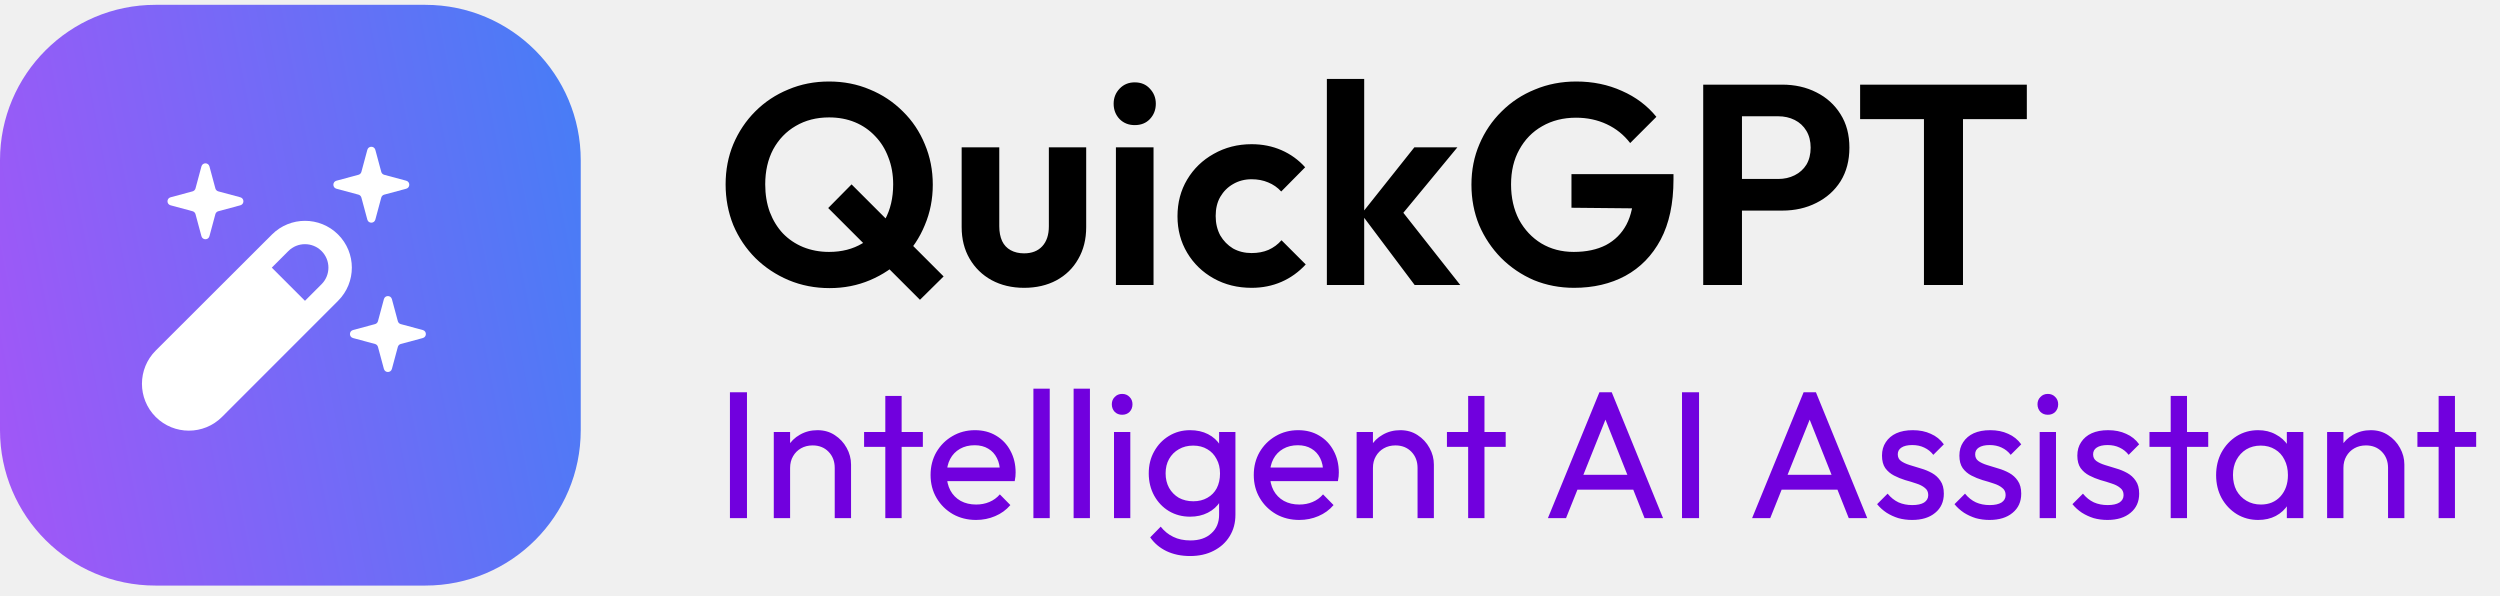
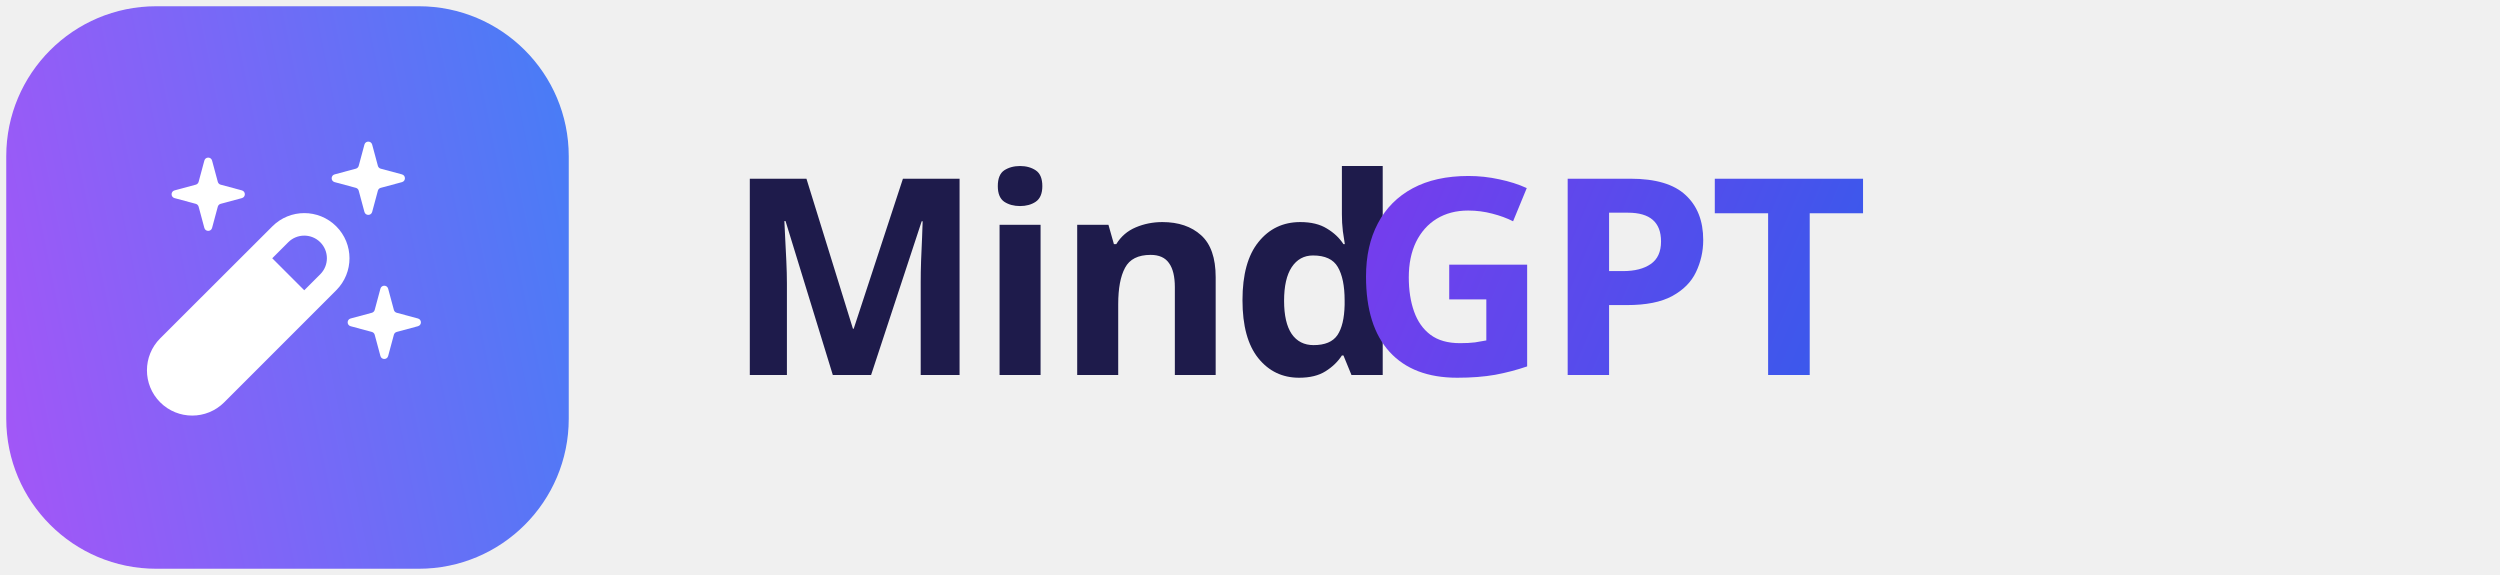
- <svg xmlns="http://www.w3.org/2000/svg" width="193" height="46" viewBox="0 0 193 46" fill="none">
-   <path d="M64.047 22.242C62.918 22.242 61.862 22.037 60.879 21.626C59.911 21.215 59.06 20.651 58.327 19.932C57.594 19.199 57.022 18.348 56.611 17.38C56.215 16.397 56.017 15.349 56.017 14.234C56.017 13.119 56.215 12.085 56.611 11.132C57.022 10.164 57.587 9.321 58.305 8.602C59.038 7.869 59.889 7.304 60.857 6.908C61.825 6.497 62.874 6.292 64.003 6.292C65.132 6.292 66.181 6.497 67.149 6.908C68.117 7.304 68.968 7.869 69.701 8.602C70.434 9.321 70.999 10.164 71.395 11.132C71.806 12.1 72.011 13.141 72.011 14.256C72.011 15.371 71.806 16.412 71.395 17.38C70.999 18.348 70.434 19.199 69.701 19.932C68.983 20.651 68.139 21.215 67.171 21.626C66.203 22.037 65.162 22.242 64.047 22.242ZM71.021 23.144L63.937 16.06L65.741 14.234L72.847 21.34L71.021 23.144ZM64.003 19.448C64.986 19.448 65.844 19.228 66.577 18.788C67.325 18.348 67.904 17.739 68.315 16.962C68.74 16.185 68.953 15.275 68.953 14.234C68.953 13.471 68.829 12.775 68.579 12.144C68.344 11.513 68.007 10.971 67.567 10.516C67.127 10.047 66.606 9.687 66.005 9.438C65.404 9.189 64.737 9.064 64.003 9.064C63.035 9.064 62.177 9.284 61.429 9.724C60.696 10.149 60.117 10.751 59.691 11.528C59.281 12.305 59.075 13.207 59.075 14.234C59.075 15.011 59.193 15.723 59.427 16.368C59.676 17.013 60.014 17.563 60.439 18.018C60.879 18.473 61.4 18.825 62.001 19.074C62.617 19.323 63.285 19.448 64.003 19.448ZM79.058 22.22C78.119 22.22 77.283 22.022 76.55 21.626C75.831 21.23 75.267 20.68 74.856 19.976C74.445 19.272 74.24 18.458 74.24 17.534V11.374H77.144V17.468C77.144 17.908 77.217 18.289 77.364 18.612C77.511 18.92 77.731 19.155 78.024 19.316C78.317 19.477 78.662 19.558 79.058 19.558C79.659 19.558 80.129 19.375 80.466 19.008C80.803 18.641 80.972 18.128 80.972 17.468V11.374H83.854V17.534C83.854 18.473 83.649 19.294 83.238 19.998C82.842 20.702 82.277 21.252 81.544 21.648C80.825 22.029 79.997 22.22 79.058 22.22ZM86.149 22V11.374H89.053V22L86.149 22ZM87.601 9.658C87.132 9.658 86.743 9.504 86.435 9.196C86.127 8.873 85.973 8.477 85.973 8.008C85.973 7.553 86.127 7.165 86.435 6.842C86.743 6.519 87.132 6.358 87.601 6.358C88.085 6.358 88.474 6.519 88.767 6.842C89.075 7.165 89.229 7.553 89.229 8.008C89.229 8.477 89.075 8.873 88.767 9.196C88.474 9.504 88.085 9.658 87.601 9.658ZM96.622 22.22C95.537 22.22 94.561 21.978 93.696 21.494C92.831 21.01 92.149 20.35 91.65 19.514C91.151 18.678 90.902 17.739 90.902 16.698C90.902 15.642 91.151 14.696 91.65 13.86C92.149 13.024 92.831 12.364 93.696 11.88C94.576 11.381 95.551 11.132 96.622 11.132C97.458 11.132 98.228 11.286 98.932 11.594C99.636 11.902 100.245 12.342 100.758 12.914L98.91 14.784C98.631 14.476 98.294 14.241 97.898 14.08C97.517 13.919 97.091 13.838 96.622 13.838C96.094 13.838 95.617 13.963 95.192 14.212C94.781 14.447 94.451 14.777 94.202 15.202C93.967 15.613 93.85 16.104 93.85 16.676C93.85 17.233 93.967 17.732 94.202 18.172C94.451 18.597 94.781 18.935 95.192 19.184C95.617 19.419 96.094 19.536 96.622 19.536C97.106 19.536 97.539 19.455 97.92 19.294C98.316 19.118 98.653 18.869 98.932 18.546L100.802 20.416C100.259 21.003 99.636 21.45 98.932 21.758C98.228 22.066 97.458 22.22 96.622 22.22ZM109.21 22L105.096 16.522L109.188 11.374H112.51L107.714 17.182L107.824 15.774L112.73 22H109.21ZM102.434 22V6.094H105.316V22H102.434ZM121.515 22.22C120.415 22.22 119.381 22.022 118.413 21.626C117.46 21.215 116.617 20.643 115.883 19.91C115.165 19.177 114.6 18.333 114.189 17.38C113.793 16.412 113.595 15.371 113.595 14.256C113.595 13.127 113.801 12.085 114.211 11.132C114.622 10.164 115.194 9.321 115.927 8.602C116.661 7.869 117.519 7.304 118.501 6.908C119.484 6.497 120.547 6.292 121.691 6.292C122.967 6.292 124.141 6.534 125.211 7.018C126.282 7.487 127.169 8.155 127.873 9.02L125.849 11.044C125.365 10.413 124.764 9.929 124.045 9.592C123.327 9.255 122.535 9.086 121.669 9.086C120.687 9.086 119.814 9.306 119.051 9.746C118.303 10.171 117.717 10.773 117.291 11.55C116.866 12.313 116.653 13.207 116.653 14.234C116.653 15.261 116.859 16.17 117.269 16.962C117.695 17.739 118.267 18.348 118.985 18.788C119.719 19.228 120.555 19.448 121.493 19.448C122.461 19.448 123.29 19.272 123.979 18.92C124.669 18.553 125.197 18.025 125.563 17.336C125.93 16.632 126.113 15.774 126.113 14.762L128.071 16.104L121.317 16.038V13.442H129.193V13.86C129.193 15.708 128.863 17.255 128.203 18.502C127.543 19.734 126.634 20.665 125.475 21.296C124.331 21.912 123.011 22.22 121.515 22.22ZM133.688 16.258V13.816L137.274 13.816C137.744 13.816 138.169 13.721 138.55 13.53C138.932 13.339 139.232 13.068 139.452 12.716C139.672 12.349 139.782 11.909 139.782 11.396C139.782 10.897 139.672 10.465 139.452 10.098C139.232 9.731 138.932 9.453 138.55 9.262C138.169 9.071 137.744 8.976 137.274 8.976L133.688 8.976V6.534H137.582C138.565 6.534 139.445 6.732 140.222 7.128C141.014 7.524 141.638 8.089 142.092 8.822C142.547 9.541 142.774 10.399 142.774 11.396C142.774 12.393 142.547 13.259 142.092 13.992C141.638 14.711 141.014 15.268 140.222 15.664C139.445 16.06 138.565 16.258 137.582 16.258H133.688ZM131.488 22V6.534H134.48V22H131.488ZM148.529 22V6.864H151.543V22L148.529 22ZM143.601 9.196V6.534H156.471V9.196H143.601Z" fill="black" />
-   <path d="M56.351 40V30.284H57.667V40H56.351ZM64.441 40V36.122C64.441 35.618 64.282 35.203 63.965 34.876C63.647 34.549 63.236 34.386 62.733 34.386C62.397 34.386 62.098 34.461 61.837 34.61C61.575 34.759 61.37 34.965 61.221 35.226C61.071 35.487 60.996 35.786 60.996 36.122L60.478 35.828C60.478 35.324 60.59 34.876 60.815 34.484C61.038 34.092 61.351 33.784 61.752 33.56C62.154 33.327 62.606 33.21 63.111 33.21C63.614 33.21 64.058 33.336 64.441 33.588C64.832 33.84 65.141 34.171 65.365 34.582C65.588 34.983 65.701 35.413 65.701 35.87V40H64.441ZM59.736 40V33.35H60.996V40H59.736ZM68.346 40V30.564H69.606V40H68.346ZM66.708 34.498V33.35H71.244V34.498H66.708ZM75.354 40.14C74.691 40.14 74.094 39.991 73.562 39.692C73.03 39.384 72.61 38.969 72.302 38.446C71.994 37.923 71.84 37.331 71.84 36.668C71.84 36.015 71.989 35.427 72.288 34.904C72.596 34.381 73.006 33.971 73.52 33.672C74.042 33.364 74.626 33.21 75.27 33.21C75.886 33.21 76.427 33.35 76.894 33.63C77.37 33.91 77.738 34.297 78 34.792C78.27 35.287 78.406 35.847 78.406 36.472C78.406 36.565 78.401 36.668 78.392 36.78C78.382 36.883 78.364 37.004 78.336 37.144H72.722V36.094H77.664L77.202 36.5C77.202 36.052 77.122 35.674 76.964 35.366C76.805 35.049 76.581 34.806 76.292 34.638C76.002 34.461 75.652 34.372 75.242 34.372C74.812 34.372 74.434 34.465 74.108 34.652C73.781 34.839 73.529 35.1 73.352 35.436C73.174 35.772 73.086 36.169 73.086 36.626C73.086 37.093 73.179 37.503 73.366 37.858C73.552 38.203 73.818 38.474 74.164 38.67C74.509 38.857 74.906 38.95 75.354 38.95C75.727 38.95 76.068 38.885 76.376 38.754C76.693 38.623 76.964 38.427 77.188 38.166L78 38.992C77.682 39.365 77.29 39.65 76.824 39.846C76.366 40.042 75.876 40.14 75.354 40.14ZM79.779 40V30.004H81.04V40H79.779ZM82.883 40V30.004H84.143V40H82.883ZM86.001 40V33.35H87.26V40H86.001ZM86.63 32.02C86.397 32.02 86.206 31.945 86.056 31.796C85.907 31.637 85.832 31.441 85.832 31.208C85.832 30.984 85.907 30.797 86.056 30.648C86.206 30.489 86.397 30.41 86.63 30.41C86.864 30.41 87.055 30.489 87.204 30.648C87.354 30.797 87.428 30.984 87.428 31.208C87.428 31.441 87.354 31.637 87.204 31.796C87.055 31.945 86.864 32.02 86.63 32.02ZM91.875 42.926C91.194 42.926 90.587 42.8 90.055 42.548C89.533 42.296 89.113 41.941 88.795 41.484L89.607 40.658C89.878 41.003 90.2 41.265 90.573 41.442C90.947 41.629 91.39 41.722 91.903 41.722C92.585 41.722 93.121 41.54 93.513 41.176C93.915 40.821 94.115 40.341 94.115 39.734V38.082L94.339 36.584L94.115 35.1V33.35H95.375V39.734C95.375 40.369 95.226 40.924 94.927 41.4C94.638 41.876 94.227 42.249 93.695 42.52C93.173 42.791 92.566 42.926 91.875 42.926ZM91.875 39.888C91.269 39.888 90.723 39.743 90.237 39.454C89.761 39.165 89.383 38.768 89.103 38.264C88.823 37.751 88.683 37.177 88.683 36.542C88.683 35.907 88.823 35.343 89.103 34.848C89.383 34.344 89.761 33.947 90.237 33.658C90.723 33.359 91.269 33.21 91.875 33.21C92.398 33.21 92.86 33.313 93.261 33.518C93.663 33.723 93.98 34.013 94.213 34.386C94.456 34.75 94.587 35.179 94.605 35.674V37.438C94.577 37.923 94.442 38.353 94.199 38.726C93.966 39.09 93.649 39.375 93.247 39.58C92.846 39.785 92.389 39.888 91.875 39.888ZM92.127 38.698C92.538 38.698 92.897 38.609 93.205 38.432C93.523 38.255 93.765 38.007 93.933 37.69C94.101 37.363 94.185 36.985 94.185 36.556C94.185 36.127 94.097 35.753 93.919 35.436C93.751 35.109 93.513 34.857 93.205 34.68C92.897 34.493 92.533 34.4 92.113 34.4C91.693 34.4 91.325 34.493 91.007 34.68C90.69 34.857 90.438 35.109 90.251 35.436C90.074 35.753 89.985 36.122 89.985 36.542C89.985 36.962 90.074 37.335 90.251 37.662C90.438 37.989 90.69 38.245 91.007 38.432C91.334 38.609 91.707 38.698 92.127 38.698ZM100.305 40.14C99.642 40.14 99.045 39.991 98.513 39.692C97.981 39.384 97.561 38.969 97.253 38.446C96.945 37.923 96.791 37.331 96.791 36.668C96.791 36.015 96.94 35.427 97.239 34.904C97.547 34.381 97.957 33.971 98.471 33.672C98.993 33.364 99.577 33.21 100.221 33.21C100.837 33.21 101.378 33.35 101.845 33.63C102.321 33.91 102.689 34.297 102.951 34.792C103.221 35.287 103.357 35.847 103.357 36.472C103.357 36.565 103.352 36.668 103.343 36.78C103.333 36.883 103.315 37.004 103.287 37.144H97.673V36.094H102.615L102.153 36.5C102.153 36.052 102.073 35.674 101.915 35.366C101.756 35.049 101.532 34.806 101.243 34.638C100.953 34.461 100.603 34.372 100.193 34.372C99.763 34.372 99.385 34.465 99.059 34.652C98.732 34.839 98.48 35.1 98.303 35.436C98.125 35.772 98.037 36.169 98.037 36.626C98.037 37.093 98.13 37.503 98.317 37.858C98.503 38.203 98.769 38.474 99.115 38.67C99.46 38.857 99.857 38.95 100.305 38.95C100.678 38.95 101.019 38.885 101.327 38.754C101.644 38.623 101.915 38.427 102.139 38.166L102.951 38.992C102.633 39.365 102.241 39.65 101.775 39.846C101.317 40.042 100.827 40.14 100.305 40.14ZM109.435 40V36.122C109.435 35.618 109.276 35.203 108.959 34.876C108.641 34.549 108.231 34.386 107.727 34.386C107.391 34.386 107.092 34.461 106.831 34.61C106.569 34.759 106.364 34.965 106.215 35.226C106.065 35.487 105.991 35.786 105.991 36.122L105.473 35.828C105.473 35.324 105.585 34.876 105.809 34.484C106.033 34.092 106.345 33.784 106.747 33.56C107.148 33.327 107.601 33.21 108.105 33.21C108.609 33.21 109.052 33.336 109.435 33.588C109.827 33.84 110.135 34.171 110.359 34.582C110.583 34.983 110.695 35.413 110.695 35.87V40H109.435ZM104.731 40V33.35H105.991V40H104.731ZM113.341 40V30.564H114.601V40H113.341ZM111.703 34.498V33.35H116.239V34.498H111.703ZM119.498 40L123.474 30.284H124.426L128.388 40H126.96L123.698 31.782H124.188L120.898 40H119.498ZM121.388 37.802V36.654H126.498V37.802H121.388ZM129.851 40V30.284H131.167V40H129.851ZM135.262 40L139.238 30.284H140.19L144.152 40H142.724L139.462 31.782H139.952L136.662 40H135.262ZM137.152 37.802V36.654H142.262V37.802H137.152ZM147.614 40.14C147.241 40.14 146.886 40.093 146.55 40C146.224 39.897 145.92 39.757 145.64 39.58C145.36 39.393 145.118 39.174 144.912 38.922L145.724 38.11C145.967 38.409 146.247 38.633 146.564 38.782C146.882 38.922 147.236 38.992 147.628 38.992C148.02 38.992 148.324 38.927 148.538 38.796C148.753 38.656 148.86 38.465 148.86 38.222C148.86 37.979 148.772 37.793 148.594 37.662C148.426 37.522 148.207 37.41 147.936 37.326C147.666 37.233 147.376 37.144 147.068 37.06C146.77 36.967 146.485 36.85 146.214 36.71C145.944 36.57 145.72 36.379 145.542 36.136C145.374 35.893 145.29 35.571 145.29 35.17C145.29 34.769 145.388 34.423 145.584 34.134C145.78 33.835 146.051 33.607 146.396 33.448C146.751 33.289 147.176 33.21 147.67 33.21C148.193 33.21 148.655 33.303 149.056 33.49C149.467 33.667 149.803 33.938 150.064 34.302L149.252 35.114C149.066 34.871 148.832 34.685 148.552 34.554C148.282 34.423 147.974 34.358 147.628 34.358C147.264 34.358 146.984 34.423 146.788 34.554C146.602 34.675 146.508 34.848 146.508 35.072C146.508 35.296 146.592 35.469 146.76 35.59C146.928 35.711 147.148 35.814 147.418 35.898C147.698 35.982 147.988 36.071 148.286 36.164C148.585 36.248 148.87 36.365 149.14 36.514C149.411 36.663 149.63 36.864 149.798 37.116C149.976 37.368 150.064 37.699 150.064 38.11C150.064 38.735 149.84 39.23 149.392 39.594C148.954 39.958 148.361 40.14 147.614 40.14ZM153.589 40.14C153.215 40.14 152.861 40.093 152.525 40C152.198 39.897 151.895 39.757 151.615 39.58C151.335 39.393 151.092 39.174 150.887 38.922L151.699 38.11C151.941 38.409 152.221 38.633 152.539 38.782C152.856 38.922 153.211 38.992 153.603 38.992C153.995 38.992 154.298 38.927 154.513 38.796C154.727 38.656 154.835 38.465 154.835 38.222C154.835 37.979 154.746 37.793 154.569 37.662C154.401 37.522 154.181 37.41 153.911 37.326C153.64 37.233 153.351 37.144 153.043 37.06C152.744 36.967 152.459 36.85 152.189 36.71C151.918 36.57 151.694 36.379 151.517 36.136C151.349 35.893 151.265 35.571 151.265 35.17C151.265 34.769 151.363 34.423 151.559 34.134C151.755 33.835 152.025 33.607 152.371 33.448C152.725 33.289 153.15 33.21 153.645 33.21C154.167 33.21 154.629 33.303 155.031 33.49C155.441 33.667 155.777 33.938 156.039 34.302L155.227 35.114C155.04 34.871 154.807 34.685 154.527 34.554C154.256 34.423 153.948 34.358 153.603 34.358C153.239 34.358 152.959 34.423 152.763 34.554C152.576 34.675 152.483 34.848 152.483 35.072C152.483 35.296 152.567 35.469 152.735 35.59C152.903 35.711 153.122 35.814 153.393 35.898C153.673 35.982 153.962 36.071 154.261 36.164C154.559 36.248 154.844 36.365 155.115 36.514C155.385 36.663 155.605 36.864 155.773 37.116C155.95 37.368 156.039 37.699 156.039 38.11C156.039 38.735 155.815 39.23 155.367 39.594C154.928 39.958 154.335 40.14 153.589 40.14ZM157.463 40V33.35H158.723V40H157.463ZM158.093 32.02C157.86 32.02 157.669 31.945 157.519 31.796C157.37 31.637 157.295 31.441 157.295 31.208C157.295 30.984 157.37 30.797 157.519 30.648C157.669 30.489 157.86 30.41 158.093 30.41C158.327 30.41 158.518 30.489 158.667 30.648C158.817 30.797 158.891 30.984 158.891 31.208C158.891 31.441 158.817 31.637 158.667 31.796C158.518 31.945 158.327 32.02 158.093 32.02ZM162.694 40.14C162.321 40.14 161.966 40.093 161.63 40C161.304 39.897 161 39.757 160.72 39.58C160.44 39.393 160.198 39.174 159.992 38.922L160.804 38.11C161.047 38.409 161.327 38.633 161.644 38.782C161.962 38.922 162.316 38.992 162.708 38.992C163.1 38.992 163.404 38.927 163.618 38.796C163.833 38.656 163.94 38.465 163.94 38.222C163.94 37.979 163.852 37.793 163.674 37.662C163.506 37.522 163.287 37.41 163.016 37.326C162.746 37.233 162.456 37.144 162.148 37.06C161.85 36.967 161.565 36.85 161.294 36.71C161.024 36.57 160.8 36.379 160.622 36.136C160.454 35.893 160.37 35.571 160.37 35.17C160.37 34.769 160.468 34.423 160.664 34.134C160.86 33.835 161.131 33.607 161.476 33.448C161.831 33.289 162.256 33.21 162.75 33.21C163.273 33.21 163.735 33.303 164.136 33.49C164.547 33.667 164.883 33.938 165.144 34.302L164.332 35.114C164.146 34.871 163.912 34.685 163.632 34.554C163.362 34.423 163.054 34.358 162.708 34.358C162.344 34.358 162.064 34.423 161.868 34.554C161.682 34.675 161.588 34.848 161.588 35.072C161.588 35.296 161.672 35.469 161.84 35.59C162.008 35.711 162.228 35.814 162.498 35.898C162.778 35.982 163.068 36.071 163.366 36.164C163.665 36.248 163.95 36.365 164.22 36.514C164.491 36.663 164.71 36.864 164.878 37.116C165.056 37.368 165.144 37.699 165.144 38.11C165.144 38.735 164.92 39.23 164.472 39.594C164.034 39.958 163.441 40.14 162.694 40.14ZM167.577 40V30.564H168.837V40H167.577ZM165.939 34.498V33.35H170.475V34.498H165.939ZM174.332 40.14C173.725 40.14 173.175 39.991 172.68 39.692C172.185 39.384 171.793 38.969 171.504 38.446C171.224 37.923 171.084 37.335 171.084 36.682C171.084 36.029 171.224 35.441 171.504 34.918C171.793 34.395 172.181 33.98 172.666 33.672C173.161 33.364 173.716 33.21 174.332 33.21C174.836 33.21 175.284 33.317 175.676 33.532C176.077 33.737 176.399 34.027 176.642 34.4C176.885 34.764 177.02 35.189 177.048 35.674V37.676C177.02 38.152 176.885 38.577 176.642 38.95C176.409 39.323 176.091 39.617 175.69 39.832C175.298 40.037 174.845 40.14 174.332 40.14ZM174.542 38.95C175.167 38.95 175.671 38.74 176.054 38.32C176.437 37.891 176.628 37.345 176.628 36.682C176.628 36.225 176.539 35.828 176.362 35.492C176.194 35.147 175.951 34.881 175.634 34.694C175.317 34.498 174.948 34.4 174.528 34.4C174.108 34.4 173.735 34.498 173.408 34.694C173.091 34.89 172.839 35.161 172.652 35.506C172.475 35.842 172.386 36.229 172.386 36.668C172.386 37.116 172.475 37.513 172.652 37.858C172.839 38.194 173.095 38.46 173.422 38.656C173.749 38.852 174.122 38.95 174.542 38.95ZM176.544 40V38.208L176.782 36.584L176.544 34.974V33.35H177.818V40H176.544ZM184.357 40V36.122C184.357 35.618 184.198 35.203 183.881 34.876C183.563 34.549 183.153 34.386 182.649 34.386C182.313 34.386 182.014 34.461 181.753 34.61C181.491 34.759 181.286 34.965 181.137 35.226C180.987 35.487 180.913 35.786 180.913 36.122L180.395 35.828C180.395 35.324 180.507 34.876 180.731 34.484C180.955 34.092 181.267 33.784 181.669 33.56C182.07 33.327 182.523 33.21 183.027 33.21C183.531 33.21 183.974 33.336 184.357 33.588C184.749 33.84 185.057 34.171 185.281 34.582C185.505 34.983 185.617 35.413 185.617 35.87V40H184.357ZM179.653 40V33.35H180.913V40H179.653ZM188.262 40V30.564H189.522V40H188.262ZM186.624 34.498V33.35H191.16V34.498H186.624Z" fill="#7100DE" />
-   <rect y="0.373" width="44.833" height="44.833" rx="12" fill="url(#paint0_linear_8977_4661)" />
-   <path fill-rule="evenodd" clip-rule="evenodd" d="M17.14 32.186L26.104 23.218C27.518 21.804 27.515 19.511 26.097 18.101C24.685 16.696 22.404 16.698 20.995 18.105L12.021 27.065C10.606 28.478 10.605 30.772 12.019 32.187C13.433 33.6 15.726 33.6 17.14 32.186ZM20.982 20.661L23.544 23.222L24.824 21.941C25.531 21.234 25.531 20.087 24.824 19.38C24.117 18.673 22.97 18.673 22.263 19.38L20.982 20.661Z" fill="white" />
-   <path d="M15.551 12.846C15.636 12.53 16.084 12.53 16.169 12.846L16.627 14.547C16.657 14.657 16.743 14.743 16.853 14.773L18.554 15.231C18.87 15.316 18.87 15.764 18.554 15.849L16.853 16.307C16.743 16.337 16.657 16.423 16.627 16.533L16.169 18.233C16.084 18.549 15.636 18.549 15.551 18.233L15.093 16.533C15.063 16.423 14.977 16.337 14.867 16.307L13.167 15.849C12.851 15.764 12.851 15.316 13.167 15.231L14.867 14.773C14.977 14.743 15.063 14.657 15.093 14.547L15.551 12.846Z" fill="white" />
-   <path d="M28.358 11.567C28.443 11.251 28.891 11.251 28.976 11.567L29.434 13.268C29.463 13.378 29.55 13.464 29.66 13.493L31.36 13.951C31.676 14.036 31.676 14.485 31.36 14.57L29.66 15.027C29.55 15.057 29.463 15.143 29.434 15.254L28.976 16.954C28.891 17.27 28.443 17.27 28.358 16.954L27.9 15.254C27.87 15.143 27.784 15.057 27.674 15.027L25.973 14.57C25.657 14.485 25.657 14.036 25.973 13.951L27.674 13.493C27.784 13.464 27.87 13.378 27.9 13.268L28.358 11.567Z" fill="white" />
-   <path d="M29.637 23.094C29.722 22.778 30.17 22.778 30.255 23.094L30.713 24.795C30.743 24.905 30.829 24.991 30.939 25.021L32.64 25.479C32.956 25.564 32.956 26.012 32.64 26.097L30.939 26.555C30.829 26.584 30.743 26.671 30.713 26.781L30.255 28.481C30.17 28.797 29.722 28.797 29.637 28.481L29.179 26.781C29.149 26.671 29.063 26.584 28.953 26.555L27.253 26.097C26.937 26.012 26.937 25.564 27.253 25.479L28.953 25.021C29.063 24.991 29.149 24.905 29.179 24.795L29.637 23.094Z" fill="white" />
+ <svg xmlns="http://www.w3.org/2000/svg" width="200" height="46" viewBox="0 0 200 46" fill="none">
+   <rect x="0.5" y="0.5" width="45" height="45" rx="12" fill="url(#grad_icon_dk)" />
+   <path fill-rule="evenodd" clip-rule="evenodd" d="M17.936 32.186L26.901 23.218C28.315 21.804 28.312 19.511 26.894 18.101C25.482 16.696 23.201 16.698 21.792 18.105L12.818 27.065C11.402 28.478 11.402 30.772 12.816 32.187C14.23 33.6 16.523 33.6 17.936 32.186ZM21.779 20.661L24.34 23.222L25.621 21.941C26.328 21.234 26.328 20.087 25.621 19.38C24.914 18.673 23.767 18.673 23.06 19.38L21.779 20.661Z" fill="white" />
+   <path d="M16.348 12.846C16.433 12.53 16.881 12.53 16.966 12.846L17.424 14.547C17.454 14.657 17.54 14.743 17.65 14.773L19.35 15.231C19.666 15.316 19.666 15.764 19.35 15.849L17.65 16.307C17.54 16.337 17.454 16.423 17.424 16.533L16.966 18.233C16.881 18.549 16.433 18.549 16.348 18.233L15.89 16.533C15.86 16.423 15.774 16.337 15.664 16.307L13.964 15.849C13.648 15.764 13.648 15.316 13.964 15.231L15.664 14.773C15.774 14.743 15.86 14.657 15.89 14.547L16.348 12.846Z" fill="white" />
+   <path d="M29.154 11.567C29.24 11.251 29.688 11.251 29.773 11.567L30.231 13.268C30.26 13.378 30.346 13.464 30.457 13.494L32.157 13.951C32.473 14.036 32.473 14.485 32.157 14.57L30.457 15.028C30.346 15.057 30.26 15.143 30.231 15.253L29.773 16.954C29.688 17.27 29.24 17.27 29.154 16.954L28.697 15.253C28.667 15.143 28.581 15.057 28.471 15.028L26.77 14.57C26.454 14.485 26.454 14.036 26.77 13.951L28.471 13.494C28.581 13.464 28.667 13.378 28.697 13.268L29.154 11.567Z" fill="white" />
+   <path d="M30.434 23.094C30.519 22.778 30.967 22.778 31.052 23.094L31.51 24.795C31.54 24.905 31.626 24.991 31.736 25.021L33.436 25.479C33.752 25.564 33.752 26.012 33.436 26.097L31.736 26.555C31.626 26.585 31.54 26.671 31.51 26.781L31.052 28.481C30.967 28.797 30.519 28.797 30.434 28.481L29.976 26.781C29.946 26.671 29.86 26.585 29.75 26.555L28.049 26.097C27.734 26.012 27.734 25.564 28.049 25.479L29.75 25.021C29.86 24.991 29.946 24.905 29.976 24.795L30.434 23.094Z" fill="white" />
+   <text x="58" y="30" font-family="'Segoe UI', system-ui, -apple-system, sans-serif" font-size="22" font-weight="700" fill="#1e1b4b" letter-spacing="-0.5">Mind</text>
+   <text x="108" y="30" font-family="'Segoe UI', system-ui, -apple-system, sans-serif" font-size="22" font-weight="700" fill="url(#grad_text_dk)" letter-spacing="-0.5">GPT</text>
  <defs>
-     <linearGradient id="paint0_linear_8977_4661" x1="50.81" y1="16.812" x2="-2.989" y2="27.273" gradientUnits="userSpaceOnUse">
+     <linearGradient id="grad_icon_dk" x1="52" y1="17" x2="-2" y2="28" gradientUnits="userSpaceOnUse">
      <stop stop-color="#4080F6" />
      <stop offset="1" stop-color="#A356F7" />
    </linearGradient>
+     <linearGradient id="grad_text_dk" x1="108" y1="10" x2="160" y2="32" gradientUnits="userSpaceOnUse">
+       <stop stop-color="#7C3AED" />
+       <stop offset="1" stop-color="#2563EB" />
+     </linearGradient>
  </defs>
</svg>
